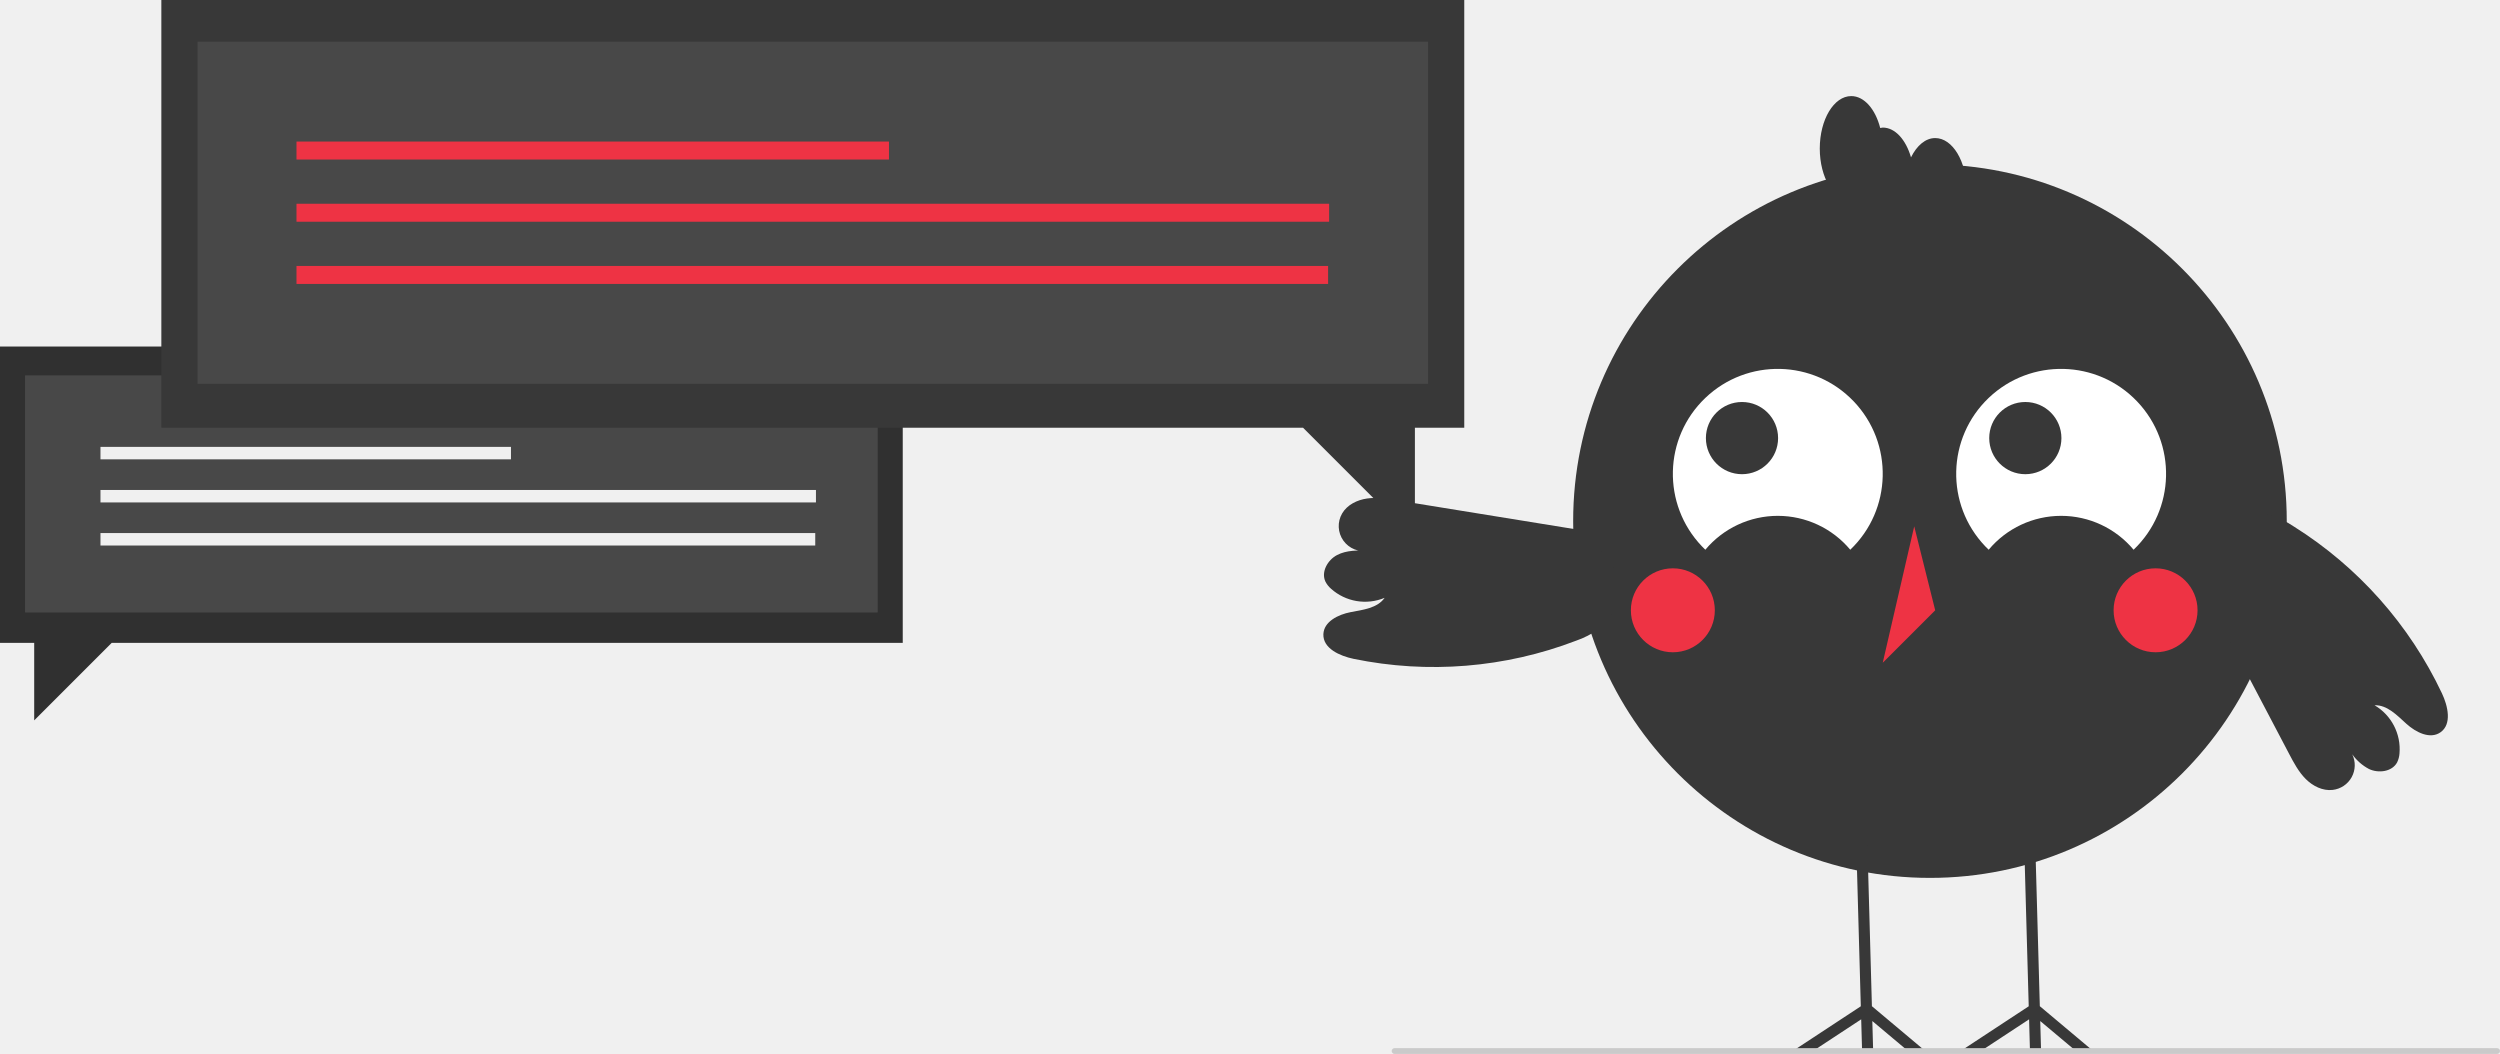
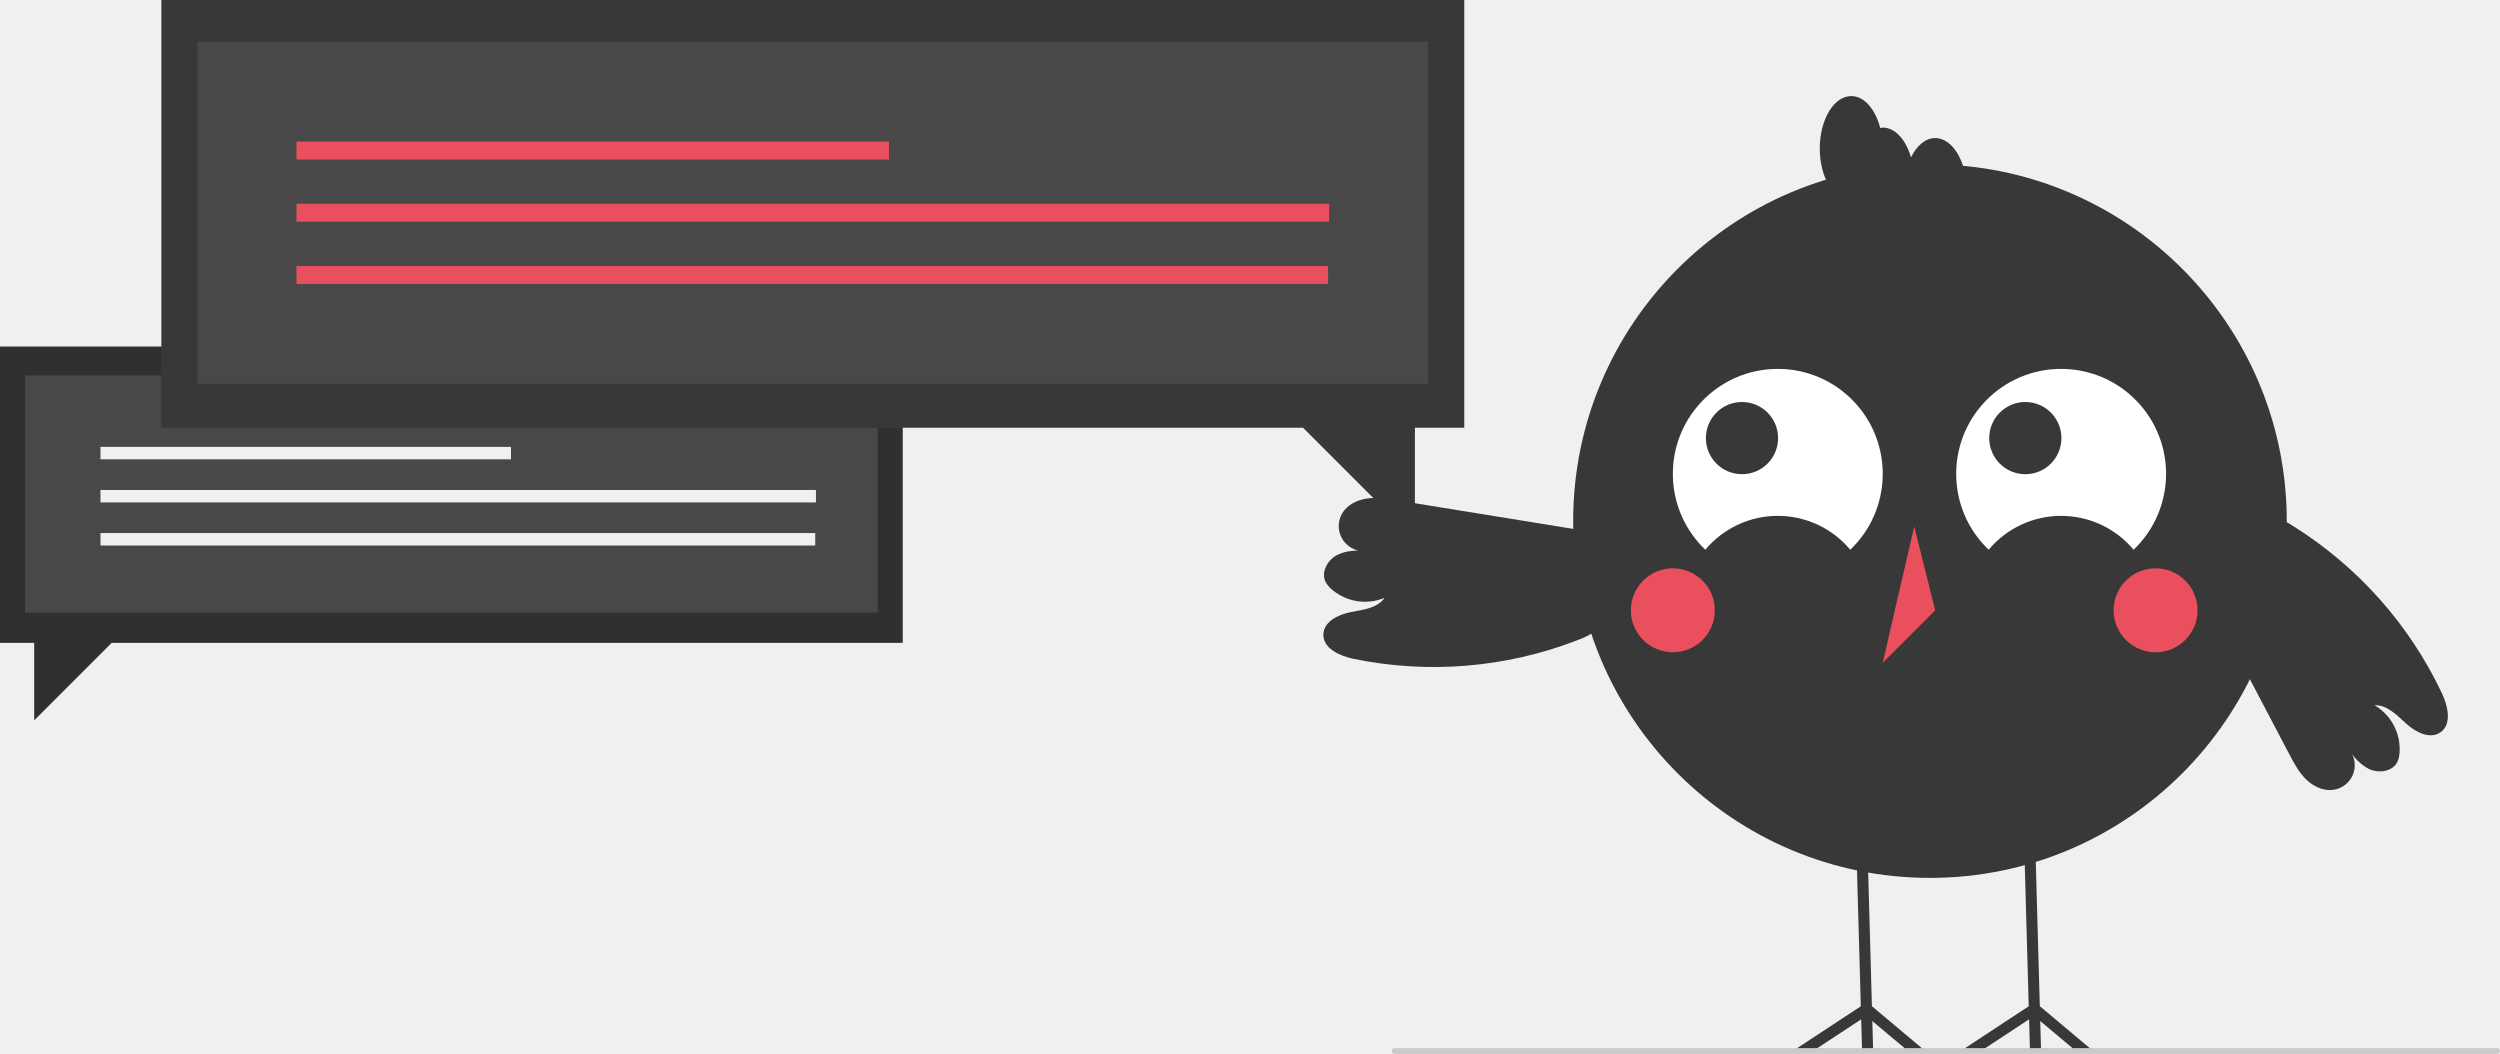
<svg xmlns="http://www.w3.org/2000/svg" data-name="Layer 1" width="863.917" height="364.205" viewBox="0 0 863.917 364.205">
  <polygon points="311.959 119.745 0 119.745 0 222.156 11.817 222.156 11.817 248.941 38.601 222.156 311.959 222.156 311.959 119.745" fill="#303030" />
  <rect x="8.666" y="129.718" width="294.628" height="81.929" fill="#484848" />
  <rect x="34.721" y="154.426" width="141.856" height="4.305" fill="#f0f0f0" />
  <rect x="34.721" y="169.318" width="247.243" height="4.305" fill="#f0f0f0" />
  <rect x="34.721" y="184.21" width="247.001" height="4.305" fill="#f0f0f0" />
  <path d="M692.073,618.967s1.487-31.159,31.971-27.537" transform="translate(-168.0413 -267.8973)" fill="#f0f0f0" />
  <circle cx="515.418" cy="306.161" r="15.257" fill="#f0f0f0" />
  <rect x="512.935" y="331.853" width="4.307" height="30.147" fill="#f0f0f0" />
  <circle cx="666.93" cy="180.073" r="123.297" fill="#383838" />
  <path d="M757.348,457.868a32.627,32.627,0,0,1,50.081,0,36.264,36.264,0,1,0-51.271-1.19Q756.739,457.287,757.348,457.868Z" transform="translate(-168.0413 -267.8973)" fill="#fff" />
  <path d="M855.26,457.868a32.627,32.627,0,0,1,50.081,0,36.264,36.264,0,1,0-51.271-1.19Q854.651,457.287,855.26,457.868Z" transform="translate(-168.0413 -267.8973)" fill="#fff" />
  <circle cx="601.976" cy="151.392" r="12.474" fill="#383838" />
  <circle cx="699.885" cy="151.392" r="12.474" fill="#383838" />
-   <circle cx="578.083" cy="210.898" r="14.505" fill="#ee3344" />
-   <circle cx="744.896" cy="210.898" r="14.505" fill="#ee3344" />
-   <polygon points="661.49 181.886 650.611 229.029 668.742 210.898 661.49 181.886" fill="#ee3344" />
+   <circle cx="578.083" cy="210.898" r="14.505" fill="#e94f5c" />
+   <circle cx="744.896" cy="210.898" r="14.505" fill="#e94f5c" />
+   <polygon points="661.49 181.886 650.611 229.029 668.742 210.898 661.49 181.886" fill="#e94f5c" />
  <polygon points="717.39 363.205 705.038 352.839 705.326 363.205 701.49 363.205 701.183 352.244 684.507 363.205 677.526 363.205 701.059 347.737 700.147 315.258 699.466 290.728 703.293 290.623 703.984 315.258 704.894 347.708 723.354 363.205 717.39 363.205" fill="#383838" />
  <polygon points="659.363 363.205 647.012 352.839 647.3 363.205 643.474 363.205 643.167 352.244 626.49 363.205 619.509 363.205 643.033 347.737 642.122 315.258 641.441 290.728 645.276 290.623 645.967 315.258 646.868 347.708 665.328 363.205 659.363 363.205" fill="#383838" />
  <path d="M836.784,315.608c-3.383,0-6.368,2.628-8.363,6.664-1.759-6.07-5.454-10.291-9.769-10.291a6.563,6.563,0,0,0-.871.146c-1.659-6.481-5.514-11.025-10.008-11.025-6.008,0-10.879,8.118-10.879,18.132s4.871,18.132,10.879,18.132a6.561,6.561,0,0,0,.871-.146c1.659,6.481,5.514,11.025,10.008,11.025,3.383,0,6.368-2.628,8.363-6.664,1.759,6.07,5.454,10.291,9.769,10.291,6.008,0,10.879-8.118,10.879-18.132S842.792,315.608,836.784,315.608Z" transform="translate(-168.0413 -267.8973)" fill="#383838" />
  <path d="M718.723,451.807l-67.92-11.017c-3.423-.555-6.908-1.111-10.341-.628s-6.871,2.174-8.621,5.167a8.651,8.651,0,0,0,9.15,12.853c-3.707-.12-7.604-.2-10.894,1.514s-5.619,5.876-4.016,9.22a8.277,8.277,0,0,0,1.919,2.429,17.606,17.606,0,0,0,18.523,3.141c-2.5,3.586-7.462,4.118-11.754,4.949s-9.254,3.258-9.413,7.627c-.179,4.909,5.663,7.518,10.472,8.517A137.417,137.417,0,0,0,712.648,489.317a30.98,30.98,0,0,0,7.737-3.95,17.433,17.433,0,0,0-7.054-30.963" transform="translate(-168.0413 -267.8973)" fill="#383838" />
  <path d="M1011.89,507.479a137.419,137.419,0,0,0-51.173-57.637,30.975,30.975,0,0,0-7.807-3.81,17.433,17.433,0,0,0-20.509,24.246l-5.315-2.749Q943.093,497.983,959.1,528.437c1.613,3.069,3.263,6.189,5.713,8.643s5.866,4.185,9.311,3.785a8.601,8.601,0,0,0,6.779-12.3,16.643,16.643,0,0,0,5.752,5.06c3.346,1.6,8.073.96,9.782-2.332a8.275,8.275,0,0,0,.788-2.994,17.606,17.606,0,0,0-8.621-16.692c4.369-.157,7.776,3.489,11.019,6.421,3.243,2.931,8.165,5.438,11.753,2.94C1015.407,518.161,1013.982,511.924,1011.89,507.479Z" transform="translate(-168.0413 -267.8973)" fill="#383838" />
  <polygon points="55.757 0 506 0 506 147.807 488.945 147.807 488.945 186.463 450.289 147.807 55.757 147.807 55.757 0" fill="#383838" />
  <rect x="68.264" y="14.393" width="425.229" height="118.246" fill="#484848" />
-   <rect x="102.459" y="48.916" width="204.737" height="6.213" fill="#ee3344" />
-   <rect x="102.459" y="70.41" width="356.84" height="6.213" fill="#ee3344" />
-   <rect x="102.459" y="91.903" width="356.49" height="6.213" fill="#ee3344" />
+   <rect x="102.459" y="48.916" width="204.737" height="6.213" fill="#e94f5c" />
+   <rect x="102.459" y="70.41" width="356.84" height="6.213" fill="#e94f5c" />
+   <rect x="102.459" y="91.903" width="356.49" height="6.213" fill="#e94f5c" />
  <path d="M1030.959,632.103h-381a1,1,0,0,1,0-2h381a1,1,0,0,1,0,2Z" transform="translate(-168.0413 -267.8973)" fill="#cacaca" />
</svg>
